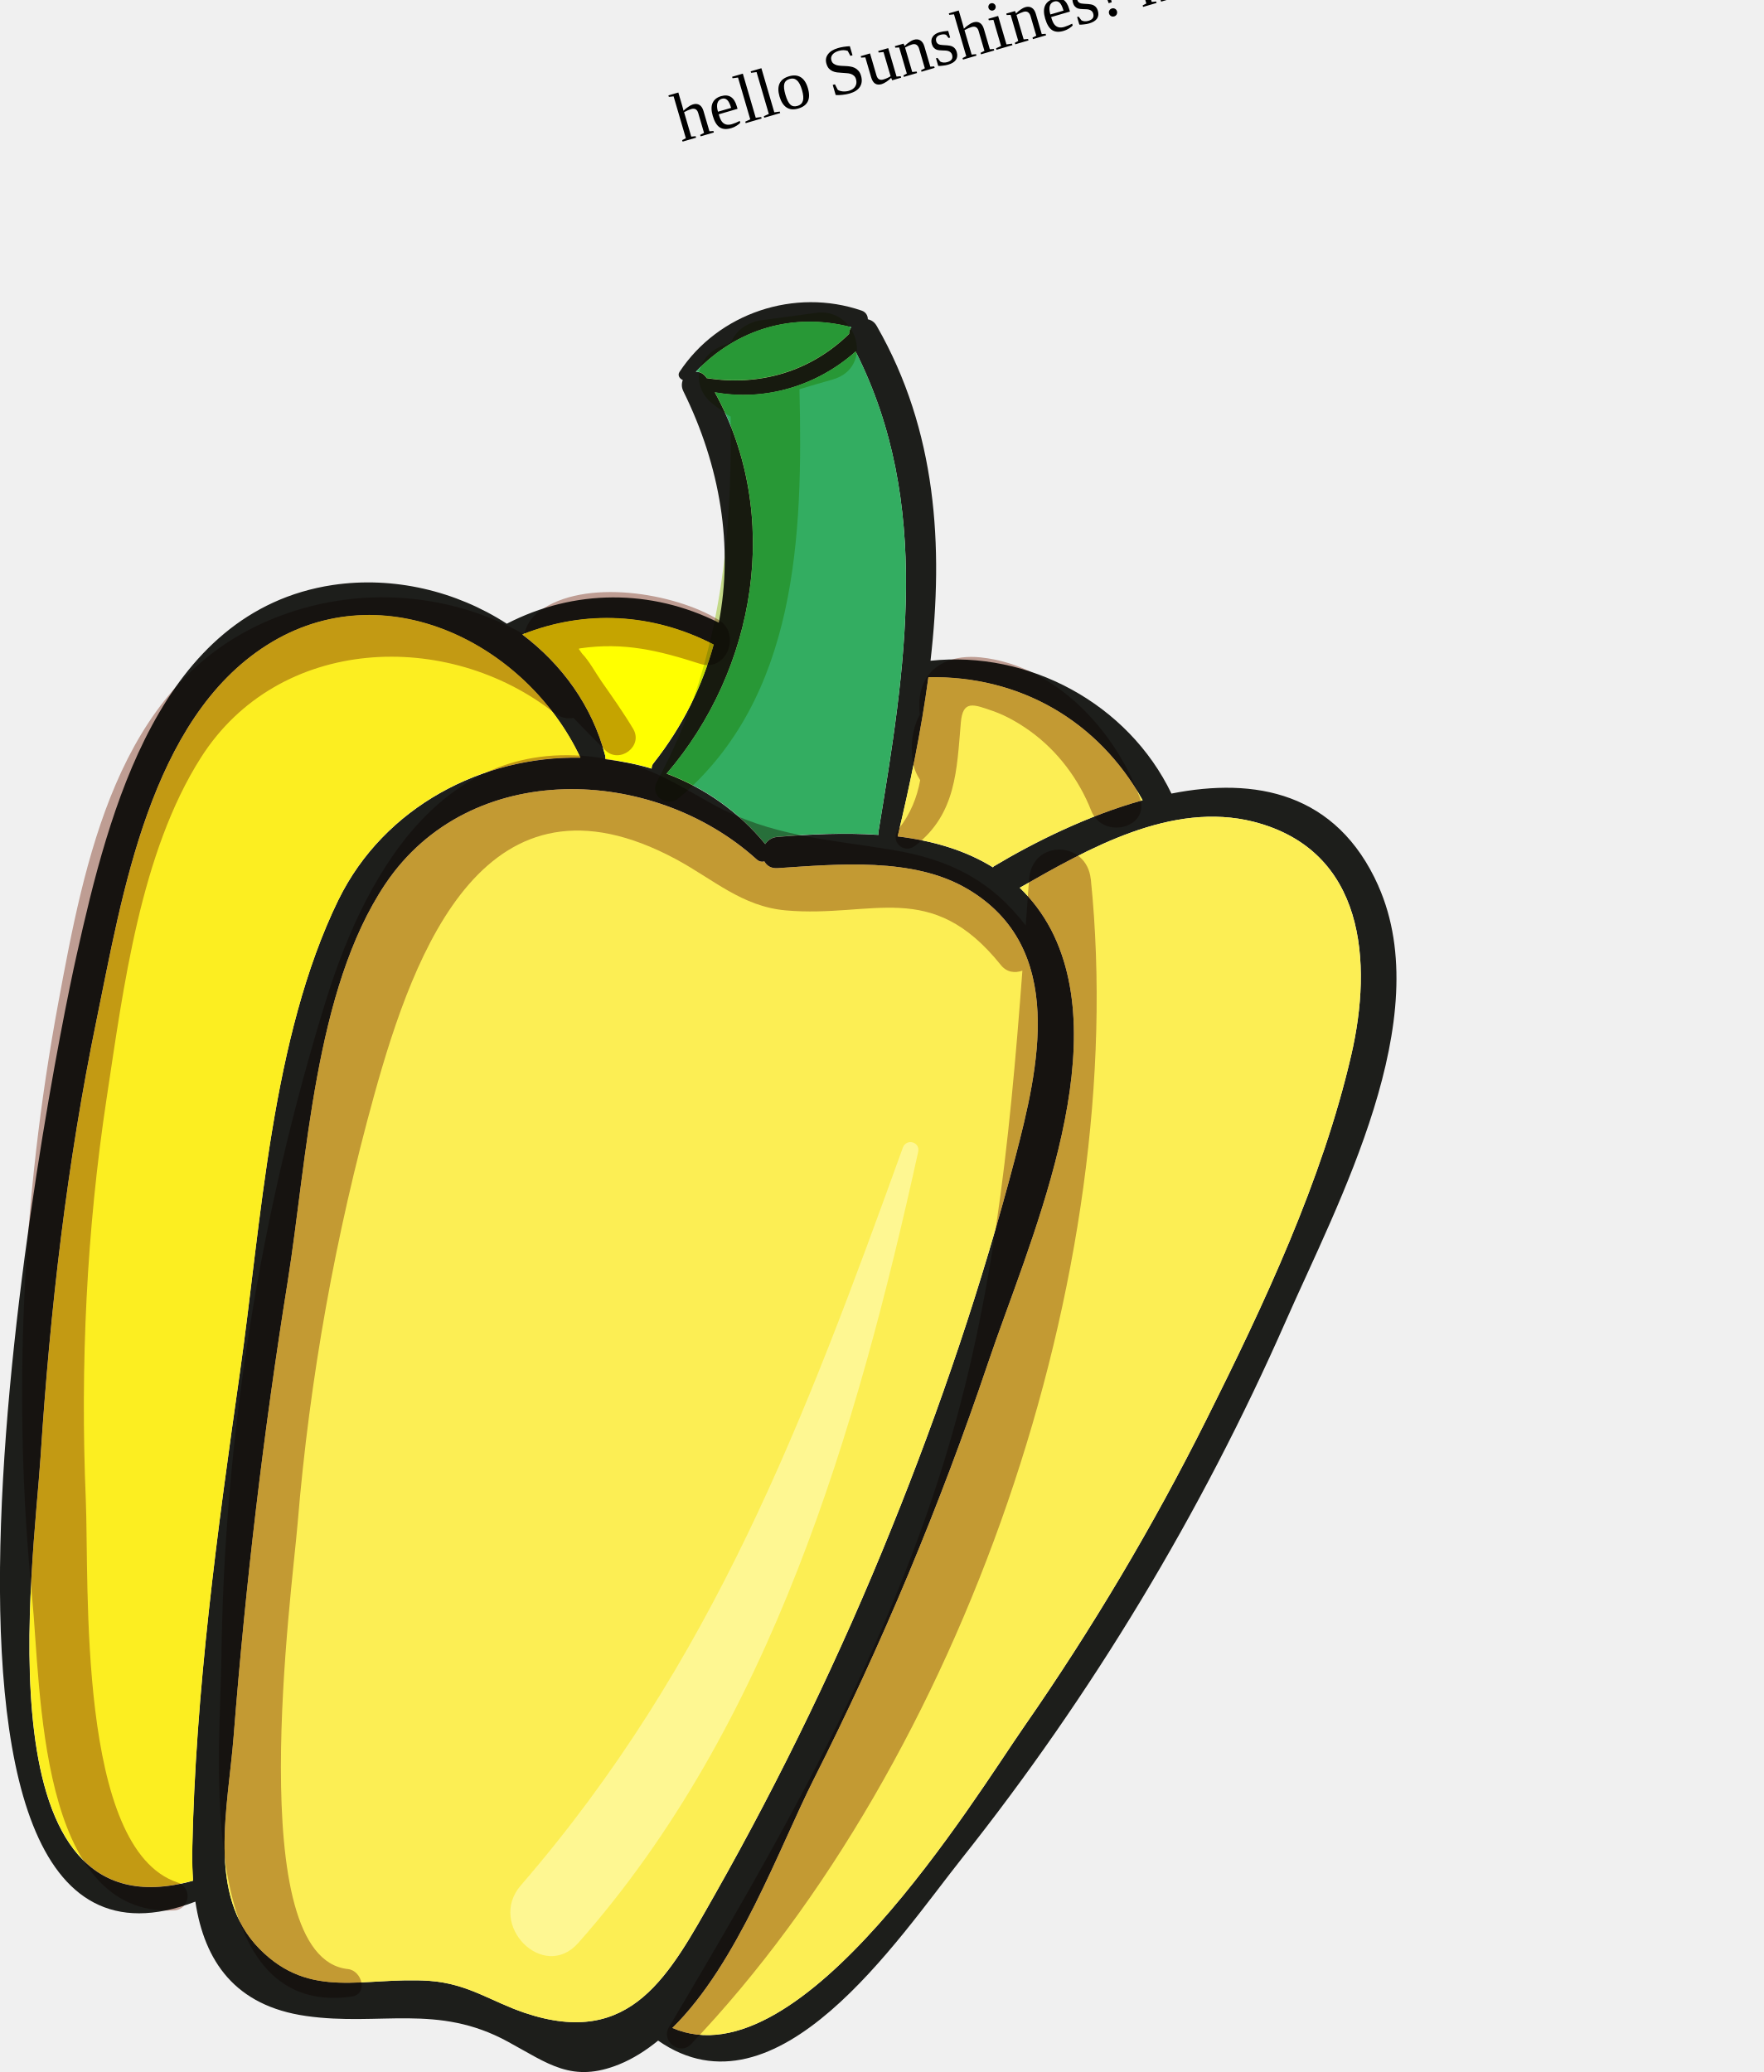
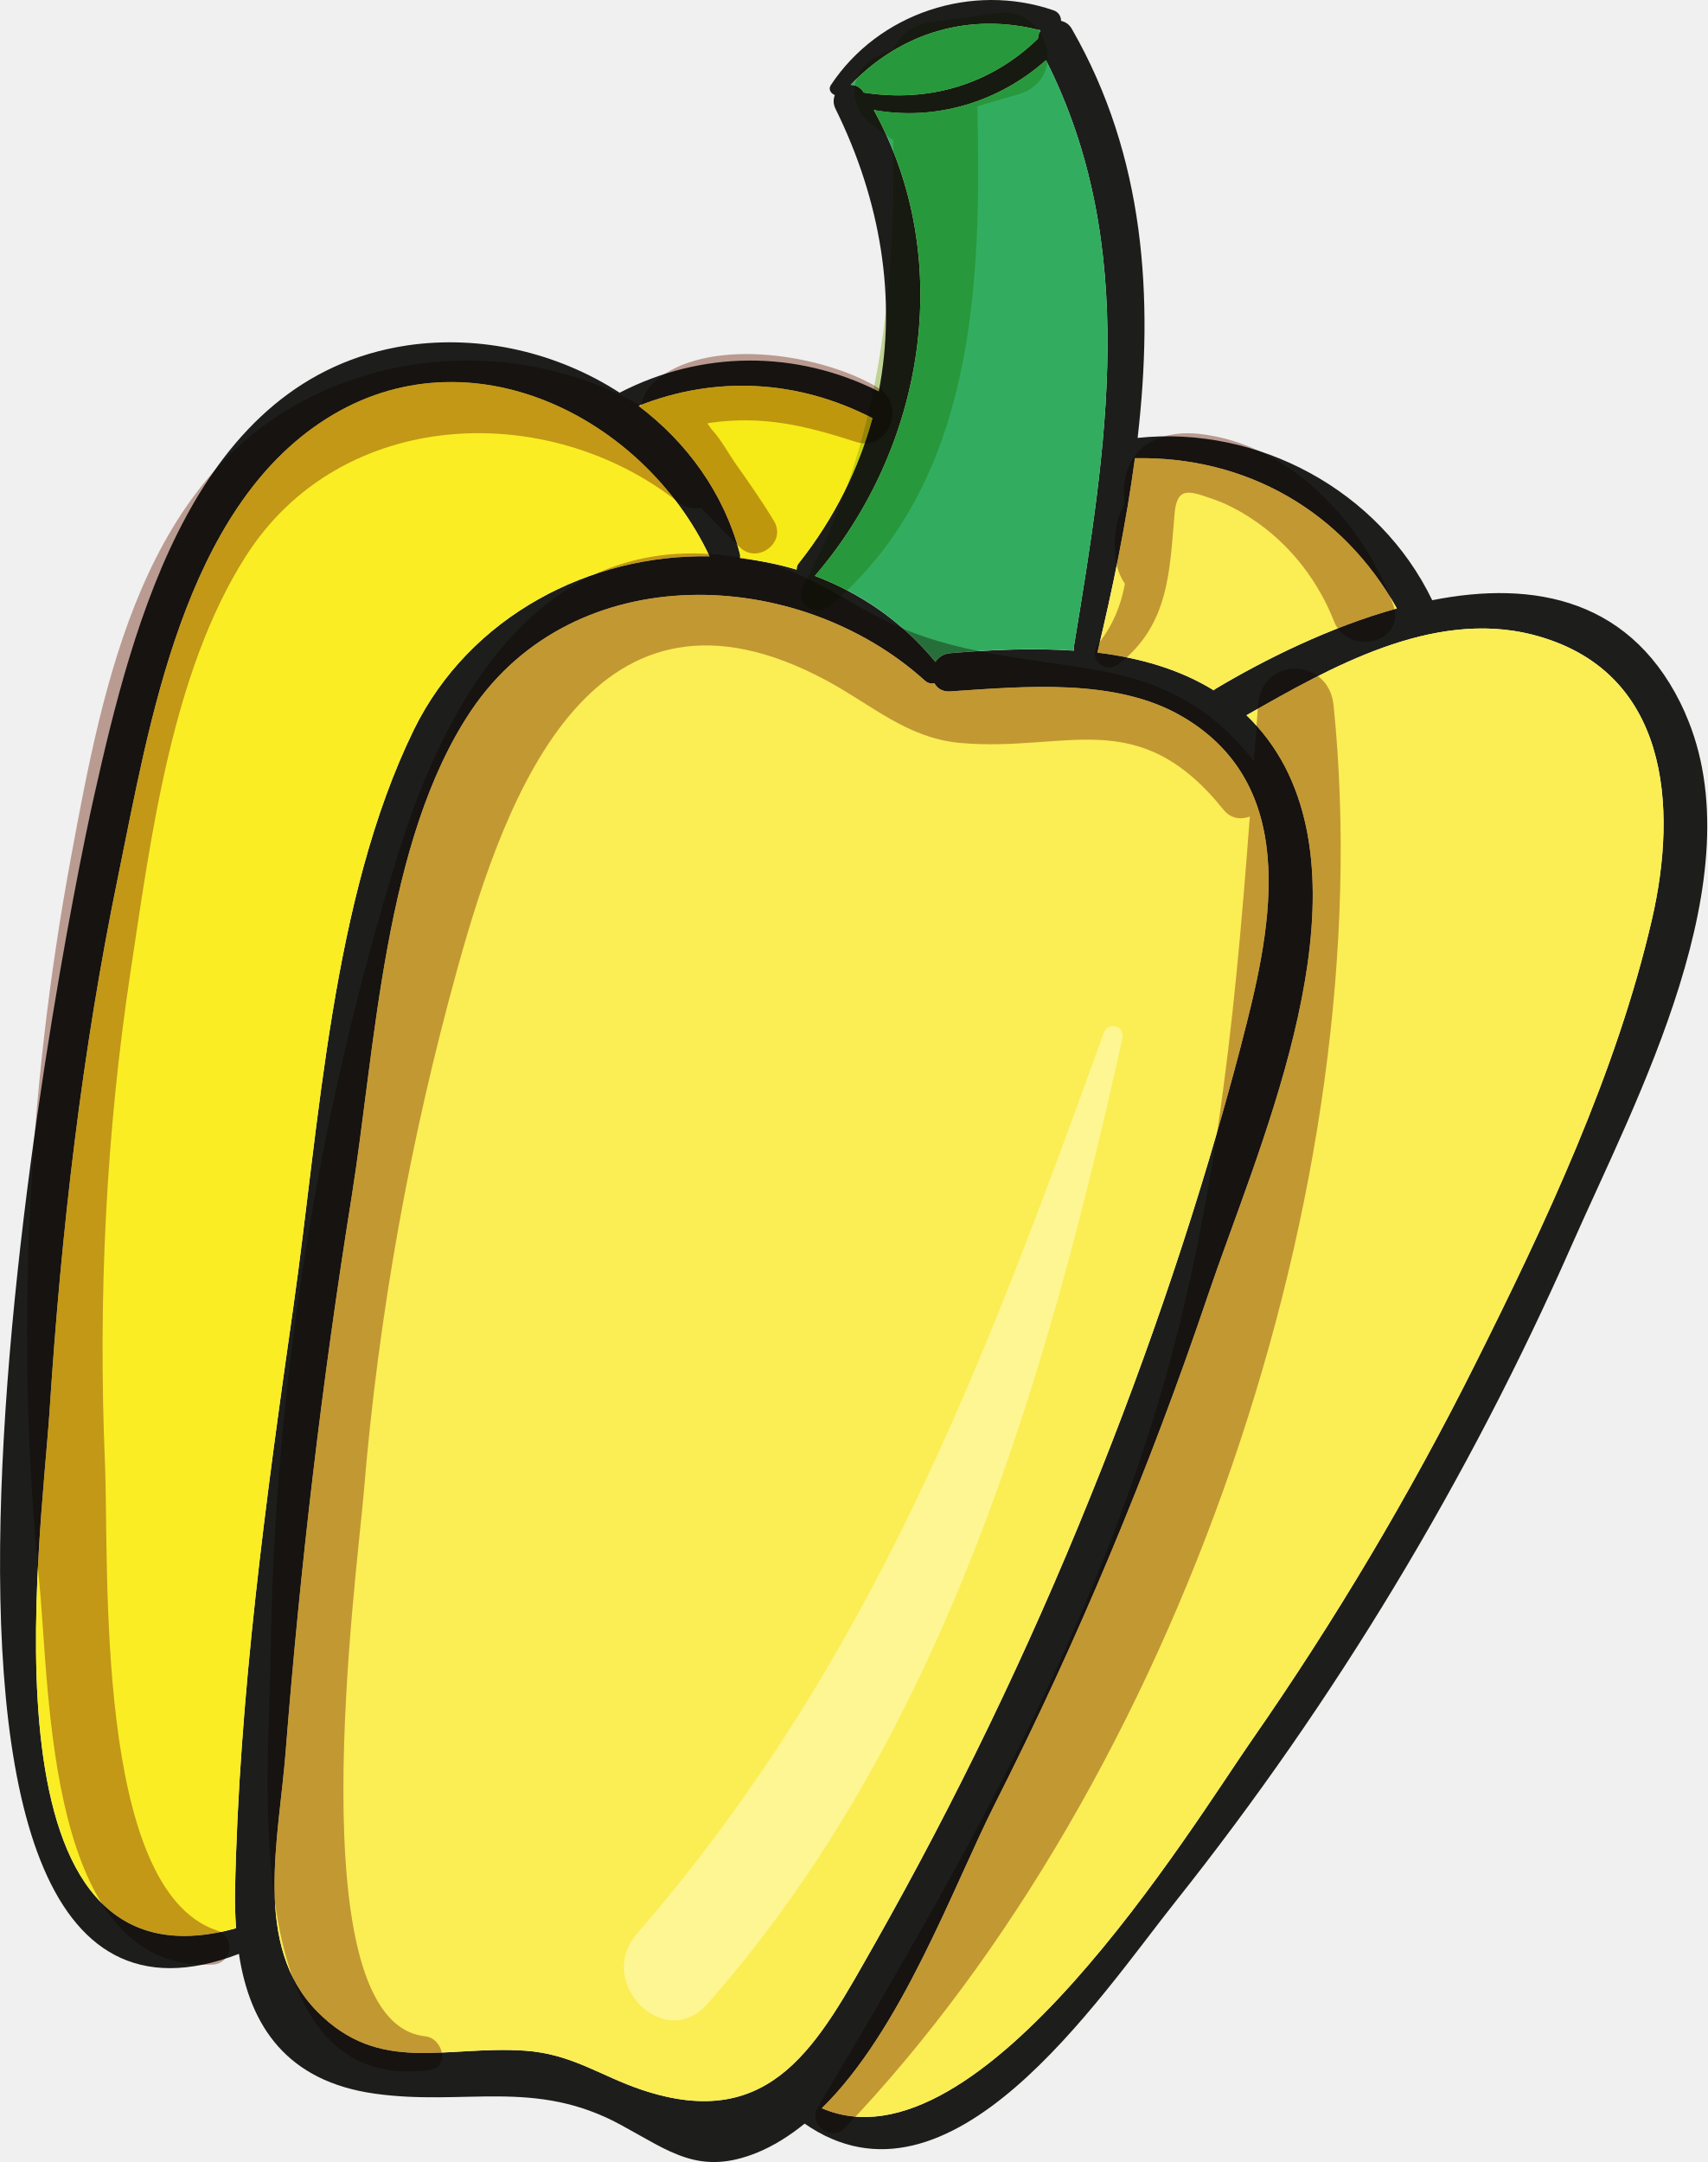
- <svg xmlns="http://www.w3.org/2000/svg" viewBox="0 0 303.78 357.05">
+ <svg xmlns="http://www.w3.org/2000/svg" width="244" height="309" viewBox="0 0 244 309" fill="none">
+   <g clip-path="url(#clip0_439_3000)">
+     <path d="M240.829 101.9C251.152 125.097 233.779 157.213 224.625 177.986C209.86 211.496 190.828 243.065 168.049 271.728C156.878 285.786 135.757 317.975 115.001 303.516C112.868 305.238 110.632 306.669 108.207 307.662C99.944 311.005 95.787 307.516 88.737 303.698C76.426 296.983 66.403 301.056 53.508 299.224C41.088 297.465 35.726 289.684 34.148 279.254C-23.715 301.421 8.358 136.293 13.428 113.863C19.046 88.762 27.901 53.96 58.14 49.376C68.755 47.799 79.707 50.405 88.561 56.127C100.28 50.069 113.766 49.996 125.595 55.945C128.166 42.661 125.887 28.676 119.421 15.574C119.056 14.836 119.092 14.18 119.312 13.588C118.764 13.369 118.354 12.778 118.727 12.194C125.521 1.881 138.898 -2.557 150.58 1.479C151.318 1.735 151.647 2.362 151.647 2.983C152.268 3.129 152.823 3.457 153.225 4.194C163.658 22.398 164.907 42.515 162.591 62.587C179.745 60.755 197.126 70.076 204.695 85.784C219.277 82.886 233.567 85.565 240.844 101.9H240.829ZM236.088 131.447C239.836 115.257 238.55 95.696 219.007 90.703C204.717 87.105 190.244 95.331 178.153 102.229C180.249 104.25 182.12 106.666 183.661 109.608C194.832 131.228 179.548 164.702 172.637 185.146C164.22 210.065 154.051 234.401 142.179 257.86C136.188 269.714 128.882 290.122 117.456 301.319C140.009 311.085 170.394 260.947 178.956 248.648C190.821 231.583 201.473 213.671 210.773 195.095C220.804 175.052 231.018 153.403 236.088 131.454V131.447ZM177.378 149.359C181.418 133.87 186.489 112.732 169.042 102.455C159.567 96.842 146.372 98.126 135.83 98.82C134.69 98.893 133.96 98.382 133.551 97.645C133.149 97.754 132.63 97.681 132.192 97.28C114.117 80.944 82.118 79.55 67.316 101.608C54.896 120.141 53.683 149.614 50.272 171.015C46.049 197.329 42.922 223.795 40.832 250.371C39.875 262.743 36.054 278.086 45.355 287.516C54.282 296.545 63.575 292.326 75.038 293.093C81.76 293.567 85.8 296.691 91.681 298.669C110.42 304.983 116.996 291.954 124.966 277.932C136.612 257.378 146.898 236.05 155.753 214.138C164.315 193.037 171.621 171.38 177.393 149.359H177.378ZM173.594 98.528C180.834 94.2 190.127 89.608 199.639 86.966C191.888 73.127 178.218 65.2 162.204 65.492C160.955 74.813 159.011 84.178 156.842 93.243V93.28C162.832 94.017 168.56 95.63 173.484 98.674C173.521 98.637 173.557 98.564 173.594 98.528ZM153.495 92.324C158.164 63.989 162.935 35.215 149.492 8.603C142.771 14.588 133.697 17.34 124.879 15.727C136.67 37.128 132.155 64.069 116.462 82.309C122.964 84.769 128.919 88.805 133.689 94.608C134.128 93.951 134.829 93.433 135.823 93.36C141.477 92.886 147.541 92.587 153.495 92.995C153.459 92.776 153.459 92.557 153.495 92.331V92.324ZM148.352 5.523C148.352 5.085 148.498 4.713 148.717 4.348C138.577 1.705 128.729 4.64 121.569 12.129C122.27 12.129 122.928 12.421 123.439 13.194V13.231C132.732 14.698 141.587 12.092 148.345 5.523H148.352ZM114.183 80.47C119.29 74.01 122.709 67.003 124.689 59.77C114.037 54.266 102.245 53.639 91.257 58.011C98.161 63.222 103.451 70.456 105.73 79.112C105.803 79.331 105.767 79.55 105.767 79.769C108.484 80.098 111.202 80.616 113.847 81.419C113.847 81.09 113.92 80.762 114.176 80.463L114.183 80.47ZM59.148 104.294C67.155 87.995 84.426 79.185 101.398 79.521C92.032 59.631 67.082 46.931 46.662 59.85C26.199 72.769 21.348 103.528 16.869 125.294C11.689 150.403 8.752 175.906 7.094 201.489C5.845 220.686 -3.521 285.947 33.731 275.597C33.621 273.911 33.548 272.181 33.585 270.422C34.133 242.561 37.99 214.372 41.921 186.811C45.669 160.57 47.356 128.454 59.148 104.302V104.294Z" fill="#1D1E1B" />
+     <path d="M219.007 90.702C238.55 95.695 239.836 115.257 236.088 131.446C231.017 153.394 220.804 175.051 210.773 195.087C201.48 213.656 190.828 231.568 178.956 248.64C170.394 260.939 140.016 311.077 117.456 301.311C128.882 290.114 136.195 269.705 142.179 257.852C154.043 234.4 164.22 210.065 172.637 185.138C179.541 164.693 194.824 131.22 183.661 109.6C182.12 106.666 180.242 104.242 178.152 102.22C190.236 95.323 204.716 87.097 219.007 90.695V90.702Z" fill="#FBED54" />
+     <path d="M169.042 102.445C186.496 112.722 181.426 133.86 177.378 149.349C171.614 171.37 164.301 193.027 155.738 214.129C146.884 236.04 136.597 257.368 124.952 277.923C116.981 291.944 110.406 304.973 91.666 298.659C85.785 296.674 81.745 293.557 75.023 293.083C63.561 292.309 54.268 296.535 45.34 287.506C36.047 278.076 39.868 262.733 40.818 250.361C42.914 223.785 46.034 197.326 50.257 171.005C53.676 149.605 54.889 120.138 67.301 101.598C82.11 79.54 114.102 80.935 132.177 97.27C132.615 97.671 133.134 97.744 133.536 97.635C133.938 98.372 134.676 98.883 135.815 98.81C146.358 98.109 159.545 96.825 169.028 102.445H169.042Z" fill="#FBED54" />
+     <path d="M199.646 86.958C190.134 89.601 180.834 94.192 173.601 98.52C173.564 98.557 173.528 98.63 173.491 98.666C168.567 95.622 162.84 94.002 156.849 93.272V93.236C159.019 84.17 160.962 74.813 162.211 65.484C178.226 65.192 191.895 73.119 199.646 86.958Z" fill="#FBED54" />
+     <path d="M149.499 8.593C162.942 35.206 158.171 63.979 153.503 92.314C153.466 92.533 153.466 92.752 153.503 92.978C147.548 92.577 141.492 92.869 135.83 93.343C134.836 93.416 134.142 93.927 133.697 94.591C128.919 88.796 122.972 84.752 116.469 82.292C132.155 64.052 136.677 37.111 124.886 15.71C133.704 17.323 142.778 14.571 149.499 8.586V8.593Z" fill="#32AD60" />
+     <path d="M148.725 4.344C148.505 4.709 148.359 5.081 148.359 5.519C141.601 12.088 132.747 14.694 123.454 13.227V13.19C122.942 12.416 122.278 12.124 121.583 12.124C128.751 4.636 138.591 1.701 148.732 4.344H148.725Z" fill="#32AD60" />
+     <path d="M124.696 59.76C122.709 66.993 119.297 74 114.19 80.46C113.934 80.752 113.861 81.087 113.861 81.416C111.217 80.606 108.499 80.095 105.781 79.766C105.781 79.547 105.818 79.328 105.744 79.109C103.465 70.445 98.176 63.219 91.272 58.008C102.26 53.643 114.051 54.263 124.703 59.767L124.696 59.76Z" fill="#F6EB16" />
+     <path d="M101.405 79.503C84.433 79.175 67.162 87.985 59.155 104.276C47.364 128.429 45.676 160.545 41.928 186.785C37.998 214.347 34.14 242.536 33.592 270.397C33.556 272.156 33.629 273.885 33.738 275.572C-3.514 285.922 5.852 220.66 7.101 201.464C8.752 175.881 11.697 150.37 16.876 125.269C21.355 103.503 26.206 72.744 46.67 59.825C67.097 46.906 92.039 59.606 101.405 79.496V79.503Z" fill="#FAED24" />
+     <g style="mix-blend-mode:multiply" opacity="0.5">
+       <path d="M142.201 1.918C139.278 2.313 136.356 2.699 133.441 3.094C130.972 3.305 128.597 4.758 127.728 7.05C127.187 7.261 126.654 7.444 126.113 7.663C121.43 9.546 120.692 14.955 124.769 17.954C125.499 18.495 126.23 19.027 126.961 19.568C127.194 19.735 127.428 19.867 127.669 19.984C127.94 42.151 125.741 63.508 114.796 83.668C113.438 86.165 116.528 88.347 118.603 86.603C139.366 69.063 140.301 40.669 139.687 15.203C141.594 14.633 143.494 14.057 145.415 13.524C152.984 11.429 149.74 0.532 142.215 1.918H142.201Z" fill="#95C13D" />
+     </g>
+     <g style="mix-blend-mode:multiply" opacity="0.5">
+       <path d="M190.587 100.759C189.886 93.912 180.315 93.752 179.804 100.759C179.606 103.452 179.409 106.138 179.212 108.81C173.17 100.992 166.083 97.299 155.782 95.598C144.633 93.752 134.727 93.27 124.542 87.671C119.005 84.628 114.431 81.555 108.177 80.161C78.998 73.657 64.328 98.036 56.905 122.028C45.442 159.071 39.152 198.048 38.677 236.829C38.48 252.974 33.731 299.688 61.427 295.849C64.379 295.44 63.283 291.294 60.777 291.032C42.257 289.083 51.031 225.004 52.003 213.194C54.092 187.903 58.615 162.845 65.387 138.393C72.459 112.861 84.952 79.475 118.091 97.241C124.623 100.744 129.649 105.518 137.306 106.189C152.524 107.532 162.657 100.518 174.88 115.744C175.895 117.014 177.349 117.182 178.627 116.707C176.348 146.977 173.499 176.129 163.884 205.749C152.75 240.026 135.121 270.39 116.864 301.199C115.461 303.571 118.771 306.206 120.721 304.17C168.122 254.478 197.579 169.29 190.594 100.766L190.587 100.759Z" fill="#8C4A36" />
+     </g>
+     <g style="mix-blend-mode:multiply" opacity="0.5">
+       <path d="M125.602 55.485C117.916 50.755 102.055 48.091 94.223 53.974C92.711 55.106 91.9 56.514 91.608 58.018C77.946 50.23 60.85 49.317 46.063 55.952C20.42 67.456 14.787 97.506 10.17 122.396C3.843 156.534 2.184 191.548 5.611 226.102C7.196 242.123 6.626 281.94 30.37 280.794C33.19 280.655 33.724 276.808 31.028 275.918C13.421 270.064 15.62 223.839 14.999 209.036C14.02 185.613 15.138 162.045 18.659 138.863C21.567 119.739 24.533 96.134 35.119 79.514C48.693 58.2 78.201 57.025 96.912 71.762C97.986 72.609 99.155 72.784 100.214 72.594C102.062 74.55 103.947 76.448 105.759 78.229C108.243 80.667 112.459 77.536 110.625 74.477C108.923 71.631 107.016 68.945 105.116 66.237C104.071 64.748 102.961 62.66 101.697 61.361C101.507 61.084 101.31 60.813 101.12 60.536C101.193 60.507 101.244 60.5 101.325 60.456C109.039 59.339 115.081 60.821 122.351 63.164C126.975 64.653 129.554 57.938 125.587 55.5L125.602 55.485Z" fill="#8C4A36" />
+     </g>
+     <g style="mix-blend-mode:multiply" opacity="0.5">
+       <path d="M199.135 86.459C194.883 74.81 184.465 63.445 171.417 62.014C166.785 61.511 162.16 63.007 160.904 67.89C160.56 69.219 160.589 70.664 160.714 72.109C160.67 72.182 160.604 72.219 160.56 72.299C159.406 74.532 159.128 77.211 159.42 79.693C159.618 81.35 160.115 82.408 160.772 83.445C160.217 86.488 159.07 89.357 157.017 91.948C155.351 94.05 157.835 96.51 159.939 94.868C167.07 89.306 167.165 81.678 167.873 73.408C168.217 69.401 170.072 70.189 173.499 71.379C175.771 72.167 178.021 73.474 179.957 74.868C184.786 78.343 188.483 83.277 190.653 88.78C192.684 93.941 201.078 91.809 199.12 86.452L199.135 86.459Z" fill="#8C4A36" />
+     </g>
+     <g style="mix-blend-mode:soft-light">
+       <path d="M157.747 147.618C140.557 195.164 124.572 237.645 90.994 276.425C85.054 283.286 94.954 293.337 101.04 286.461C134.712 248.433 149.696 196.952 160.421 148.355C160.809 146.596 158.346 145.946 157.74 147.618H157.747Z" fill="white" />
+     </g>
+   </g>
  <defs>
-     <style>
-       .cls-1 {
-         fill: none;
-       }
- 
-       .cls-2 {
-         clip-path: url(#clippath);
-       }
- 
-       .cls-3 {
-         fill: #fff;
-       }
- 
-       .cls-4 {
-         fill: #ff0;
-       }
- 
-       .cls-5 {
-         fill: #fcee54;
-       }
- 
-       .cls-6 {
-         fill: #fcee21;
-       }
- 
-       .cls-7 {
-         fill: #8b4936;
-       }
- 
-       .cls-8 {
-         fill: #1d1e1b;
-       }
- 
-       .cls-9 {
-         fill: #95c11f;
-       }
- 
-       .cls-10 {
-         fill: #33ad61;
-       }
- 
-       .cls-11 {
-         clip-path: url(#clippath-1);
-       }
- 
-       .cls-12 {
-         clip-path: url(#clippath-4);
-       }
- 
-       .cls-13 {
-         clip-path: url(#clippath-3);
-       }
- 
-       .cls-14 {
-         clip-path: url(#clippath-2);
-       }
- 
-       .cls-15 {
-         mix-blend-mode: soft-light;
-       }
- 
-       .cls-16 {
-         isolation: isolate;
-       }
- 
-       .cls-17 {
-         font-family: SuisseIntl-Medium, 'Suisse Int'l';
-         font-size: 20.5px;
-         font-weight: 500;
-       }
- 
-       .cls-18 {
-         mix-blend-mode: multiply;
-         opacity: .5;
-       }
-     </style>
-     <clipPath id="clippath">
-       <rect class="cls-1" x="112.86" y="53.85" width="34.77" height="84.32" />
-     </clipPath>
-     <clipPath id="clippath-1">
-       <rect class="cls-1" x="37.72" y="130.14" width="151.22" height="222.86" />
-     </clipPath>
-     <clipPath id="clippath-2">
-       <rect class="cls-1" x="3.81" y="102.02" width="121.97" height="227.21" />
-     </clipPath>
-     <clipPath id="clippath-3">
-       <rect class="cls-1" x="154.3" y="113.2" width="42.35" height="33.05" />
-     </clipPath>
-     <clipPath id="clippath-4">
-       <rect class="cls-1" x="87.92" y="196.81" width="70.31" height="140.27" />
+     <clipPath id="clip0_439_3000">
+       <rect width="244" height="309" fill="white" />
    </clipPath>
  </defs>
-   <g class="cls-16">
-     <g id="Layer_2" data-name="Layer 2">
-       <g id="Layer_1-2" data-name="Layer 1">
-         <text class="cls-17" transform="translate(117.38 24.47) rotate(-16.31)">
-           <tspan x="0" y="0">hello Sunshines! hello Sunshines! hello Sunshines! hello Sunshines!</tspan>
-         </text>
-         <path class="cls-8" d="m237.47,152.65c10.18,22.89-6.96,54.59-15.98,75.1-14.56,33.07-33.33,64.23-55.79,92.52-11.01,13.87-31.84,45.64-52.31,31.37-2.1,1.7-4.31,3.12-6.7,4.09-8.15,3.3-12.24-.14-19.2-3.91-12.14-6.63-22.03-2.61-34.74-4.42-12.24-1.74-17.53-9.42-19.09-19.71-57.06,21.88-25.43-141.1-20.43-163.23,5.54-24.78,14.27-59.12,44.09-63.65,10.47-1.56,21.27,1.02,30,6.67,11.56-5.98,24.85-6.05,36.52-.18,2.54-13.11.29-26.92-6.09-39.85-.36-.72-.33-1.38-.11-1.96-.54-.22-.94-.8-.58-1.38,6.7-10.18,19.89-14.56,31.41-10.58.72.25,1.05.87,1.05,1.49.62.14,1.16.47,1.56,1.2,10.29,17.97,11.52,37.82,9.24,57.64,16.92-1.81,34.05,7.39,41.51,22.89,14.38-2.86,28.47-.22,35.65,15.9m-4.67,29.16c3.7-15.98,2.43-35.28-16.84-40.21-14.09-3.55-28.37,4.57-40.28,11.38,2.06,1.99,3.91,4.38,5.43,7.28,11.01,21.34-4.06,54.38-10.87,74.55-8.3,24.6-18.33,48.62-30.03,71.76-5.91,11.7-13.11,31.84-24.38,42.89,22.24,9.64,52.2-39.85,60.64-51.98,11.7-16.84,22.21-34.52,31.37-52.85,9.89-19.78,19.96-41.15,24.96-62.82m-57.89,17.68c3.98-15.29,8.98-36.15-8.22-46.3-9.35-5.54-22.35-4.27-32.75-3.59-1.12.07-1.85-.43-2.25-1.16-.4.11-.91.04-1.34-.36-17.82-16.12-49.38-17.5-63.98,4.27-12.24,18.29-13.44,47.38-16.81,68.5-4.17,25.97-7.25,52.09-9.31,78.32-.94,12.21-4.71,27.35,4.46,36.66,8.8,8.91,17.97,4.75,29.27,5.51,6.63.47,10.61,3.55,16.41,5.51,18.48,6.23,24.96-6.63,32.82-20.47,11.48-20.29,21.63-41.33,30.36-62.96,8.44-20.83,15.65-42.2,21.34-63.94m-3.73-50.17c7.14-4.27,16.3-8.8,25.68-11.41-7.64-13.66-21.12-21.48-36.91-21.19-1.23,9.2-3.15,18.44-5.29,27.39v.04c5.91.72,11.56,2.32,16.41,5.33.04-.04.07-.11.11-.14m-19.82-6.12c4.6-27.97,9.31-56.37-3.95-82.63-6.63,5.9-15.58,8.62-24.27,7.03,11.63,21.12,7.17,47.71-8.3,65.71,6.41,2.43,12.28,6.41,16.99,12.14.44-.65,1.12-1.16,2.1-1.23,5.58-.47,11.56-.76,17.42-.36-.04-.22-.04-.43,0-.65m-5.07-85.67c0-.44.14-.8.36-1.16-10-2.61-19.71.29-26.77,7.68.69,0,1.34.29,1.85,1.05v.04c9.17,1.45,17.9-1.12,24.56-7.61m-33.69,73.97c5.04-6.38,8.4-13.3,10.36-20.43-10.51-5.43-22.13-6.05-32.97-1.74,6.81,5.14,12.03,12.28,14.27,20.83.07.22.04.44.04.65,2.68.33,5.36.83,7.97,1.63,0-.33.07-.65.33-.94m-54.27,23.51c7.9-16.08,24.92-24.78,41.66-24.45-9.24-19.63-33.83-32.17-53.98-19.42-20.18,12.75-24.96,43.11-29.38,64.59-5.11,24.78-8.01,49.96-9.64,75.21-1.23,18.95-10.47,83.36,26.26,73.14-.11-1.67-.18-3.37-.14-5.11.54-27.5,4.35-55.32,8.22-82.52,3.7-25.9,5.36-57.6,16.99-81.44" />
-         <path class="cls-5" d="m215.96,141.6c19.27,4.93,20.54,24.24,16.85,40.21-5,21.66-15.07,43.04-24.96,62.82-9.17,18.33-19.67,36.01-31.37,52.85-8.44,12.14-38.4,61.62-60.64,51.98,11.27-11.05,18.48-31.19,24.38-42.89,11.7-23.15,21.74-47.17,30.03-71.76,6.81-20.18,21.88-53.22,10.87-74.55-1.52-2.9-3.37-5.29-5.43-7.28,11.92-6.81,26.19-14.93,40.28-11.38" />
-         <path class="cls-5" d="m166.69,153.19c17.21,10.14,12.21,31.01,8.22,46.3-5.69,21.74-12.9,43.11-21.34,63.94-8.73,21.63-18.87,42.67-30.36,62.96-7.86,13.84-14.35,26.7-32.82,20.47-5.8-1.96-9.78-5.03-16.41-5.51-11.3-.76-20.47,3.41-29.27-5.51-9.17-9.31-5.4-24.45-4.46-36.66,2.06-26.23,5.14-52.35,9.31-78.32,3.37-21.12,4.56-50.21,16.81-68.5,14.6-21.77,46.15-20.4,63.98-4.27.43.4.94.47,1.34.36.4.72,1.12,1.23,2.25,1.16,10.4-.69,23.4-1.96,32.75,3.59" />
-         <path class="cls-5" d="m196.86,137.9c-9.38,2.61-18.55,7.14-25.68,11.41-.04.04-.07.11-.11.14-4.85-3.01-10.51-4.6-16.41-5.33v-.04c2.14-8.95,4.06-18.19,5.29-27.39,15.79-.29,29.27,7.53,36.91,21.19" />
-         <path class="cls-10" d="m147.42,60.56c13.26,26.26,8.55,54.66,3.95,82.63-.04.22-.04.44,0,.65-5.87-.4-11.85-.11-17.42.36-.98.07-1.67.58-2.1,1.23-4.71-5.72-10.58-9.71-16.99-12.14,15.47-18,19.92-44.59,8.3-65.71,8.69,1.59,17.64-1.12,24.27-7.03" />
-         <path class="cls-10" d="m146.66,56.36c-.22.36-.36.72-.36,1.16-6.67,6.48-15.4,9.06-24.56,7.61v-.04c-.51-.76-1.16-1.05-1.85-1.05,7.06-7.39,16.77-10.29,26.77-7.68" />
-         <path class="cls-4" d="m122.96,111.06c-1.96,7.14-5.33,14.06-10.36,20.43-.25.29-.33.62-.33.94-2.61-.8-5.29-1.3-7.97-1.63,0-.22.04-.43-.04-.65-2.25-8.55-7.46-15.69-14.27-20.83,10.83-4.31,22.46-3.7,32.97,1.74" />
-         <path class="cls-6" d="m100,130.55c-16.74-.33-33.76,8.37-41.66,24.45-11.63,23.84-13.29,55.53-16.99,81.44-3.88,27.21-7.68,55.03-8.22,82.52-.04,1.74.04,3.44.14,5.11-36.73,10.22-27.5-54.19-26.26-73.14,1.63-25.25,4.53-50.43,9.64-75.21,4.42-21.48,9.2-51.84,29.38-64.59,20.14-12.75,44.74-.22,53.98,19.42" />
-         <g class="cls-18">
-           <g class="cls-2">
-             <path class="cls-9" d="m140.22,53.97c-2.88.39-5.76.77-8.64,1.16-2.44.21-4.78,1.64-5.63,3.9-.53.21-1.06.39-1.59.6-4.62,1.86-5.35,7.2-1.33,10.16.72.53,1.44,1.06,2.16,1.59.23.17.46.3.7.41.27,21.88-1.9,42.96-12.69,62.86-1.34,2.47,1.71,4.62,3.75,2.89,20.47-17.31,21.4-45.33,20.79-70.47,1.88-.56,3.75-1.13,5.65-1.65,7.46-2.06,4.26-12.82-3.16-11.45" />
-           </g>
-         </g>
-         <g class="cls-18">
-           <g class="cls-11">
-             <path class="cls-7" d="m187.93,151.52c-.69-6.76-10.13-6.91-10.63,0-.2,2.66-.39,5.31-.58,7.95-5.96-7.71-12.95-11.36-23.1-13.04-11-1.82-20.76-2.3-30.8-7.83-5.46-3.01-9.97-6.03-16.14-7.41-28.77-6.42-43.24,17.64-50.56,41.32-11.3,36.56-17.51,75.03-17.98,113.3-.19,15.93-4.88,62.04,22.43,58.25,2.91-.4,1.83-4.49-.64-4.75-18.26-1.92-9.61-65.17-8.65-76.82,2.06-24.96,6.52-49.69,13.2-73.82,6.98-25.2,19.29-58.15,51.97-40.62,6.44,3.46,11.4,8.17,18.95,8.83,15.01,1.33,25-5.59,37.05,9.43,1,1.25,2.43,1.42,3.7.95-2.24,29.88-5.06,58.65-14.54,87.88-10.98,33.83-28.36,63.8-46.37,94.21-1.39,2.34,1.88,4.94,3.8,2.93,46.74-49.05,75.79-133.12,68.9-200.76" />
-           </g>
-         </g>
-         <g class="cls-18">
-           <g class="cls-14">
-             <path class="cls-7" d="m123.85,106.84c-7.58-4.67-23.22-7.29-30.94-1.49-1.49,1.12-2.29,2.51-2.58,3.99-13.47-7.68-30.33-8.59-44.91-2.04-25.29,11.35-30.84,41.01-35.39,65.58-6.24,33.69-7.88,68.25-4.5,102.35,1.57,15.81,1,55.11,24.41,53.98,2.78-.13,3.3-3.93.65-4.82-17.36-5.77-15.2-51.4-15.81-66.01-.96-23.12.13-46.38,3.61-69.26,2.87-18.87,5.79-42.18,16.23-58.58,13.39-21.04,42.48-22.2,60.93-7.65,1.06.83,2.21,1.01,3.26.82,1.82,1.93,3.68,3.8,5.47,5.57,2.45,2.41,6.61-.68,4.8-3.7-1.68-2.81-3.56-5.46-5.43-8.14-1.03-1.47-2.12-3.53-3.37-4.82-.19-.27-.38-.54-.57-.81.07-.03.12-.04.2-.08,7.6-1.11,13.56.36,20.74,2.67,4.56,1.47,7.1-5.16,3.19-7.57" />
-           </g>
-         </g>
-         <g class="cls-18">
-           <g class="cls-13">
-             <path class="cls-7" d="m196.36,137.41c-4.2-11.5-14.46-22.72-27.34-24.12-4.57-.5-9.12.98-10.36,5.8-.34,1.31-.31,2.73-.19,4.17-.05.07-.11.1-.15.18-1.14,2.21-1.41,4.85-1.12,7.3.19,1.63.69,2.68,1.34,3.7-.55,3-1.68,5.83-3.7,8.39-1.64,2.07.81,4.5,2.88,2.88,7.03-5.49,7.12-13.02,7.82-21.18.34-3.96,2.17-3.18,5.55-2,2.24.78,4.46,2.07,6.37,3.44,4.76,3.43,8.41,8.3,10.55,13.73,2.01,5.09,10.28,2.99,8.35-2.3" />
-           </g>
-         </g>
-         <g class="cls-15">
-           <g class="cls-12">
-             <path class="cls-3" d="m155.55,197.77c-16.95,46.92-32.72,88.85-65.82,127.13-5.86,6.77,3.9,16.69,9.9,9.91,33.21-37.54,47.98-88.34,58.56-136.31.38-1.74-2.04-2.38-2.64-.73" />
-           </g>
-         </g>
-       </g>
-     </g>
-   </g>
</svg>
